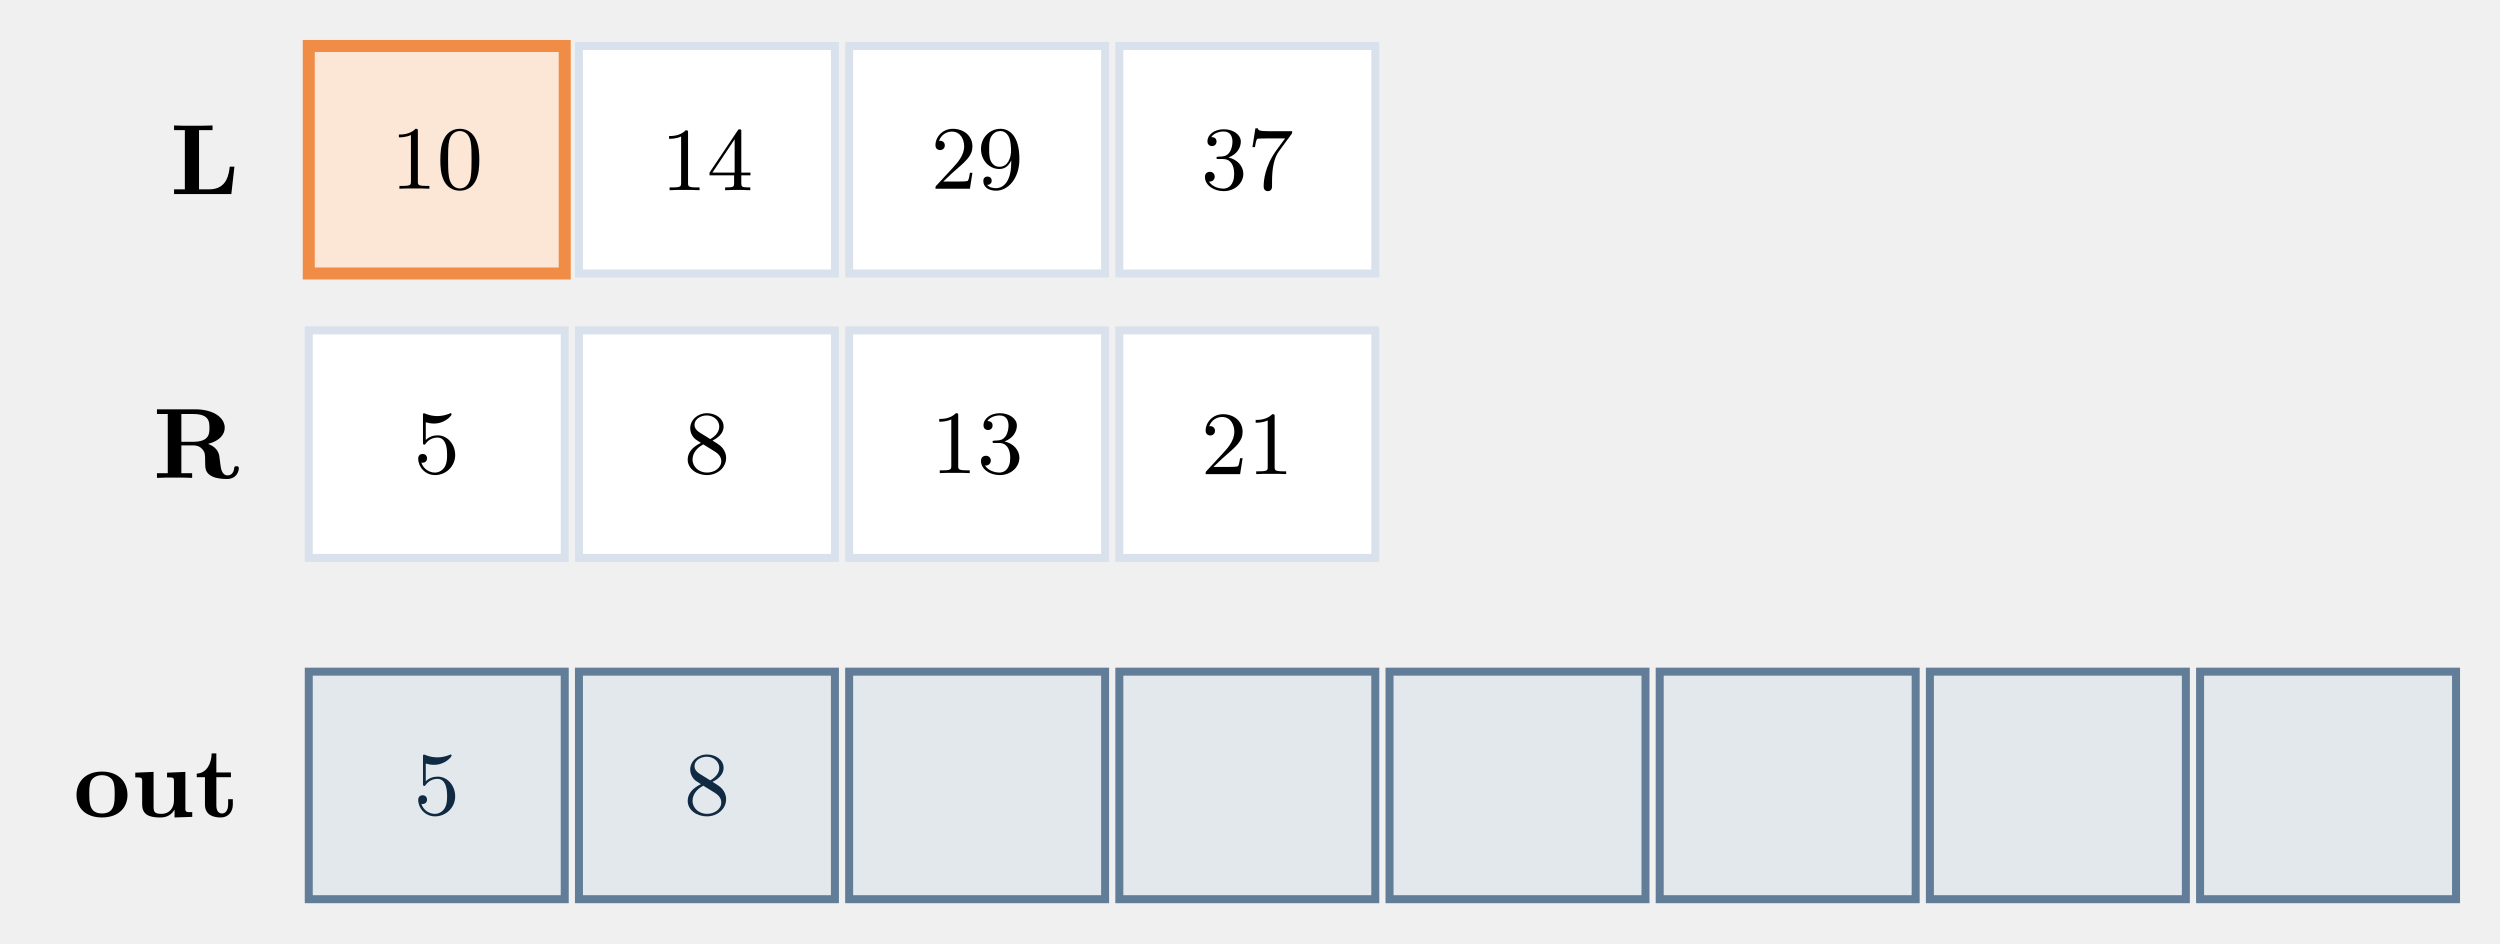
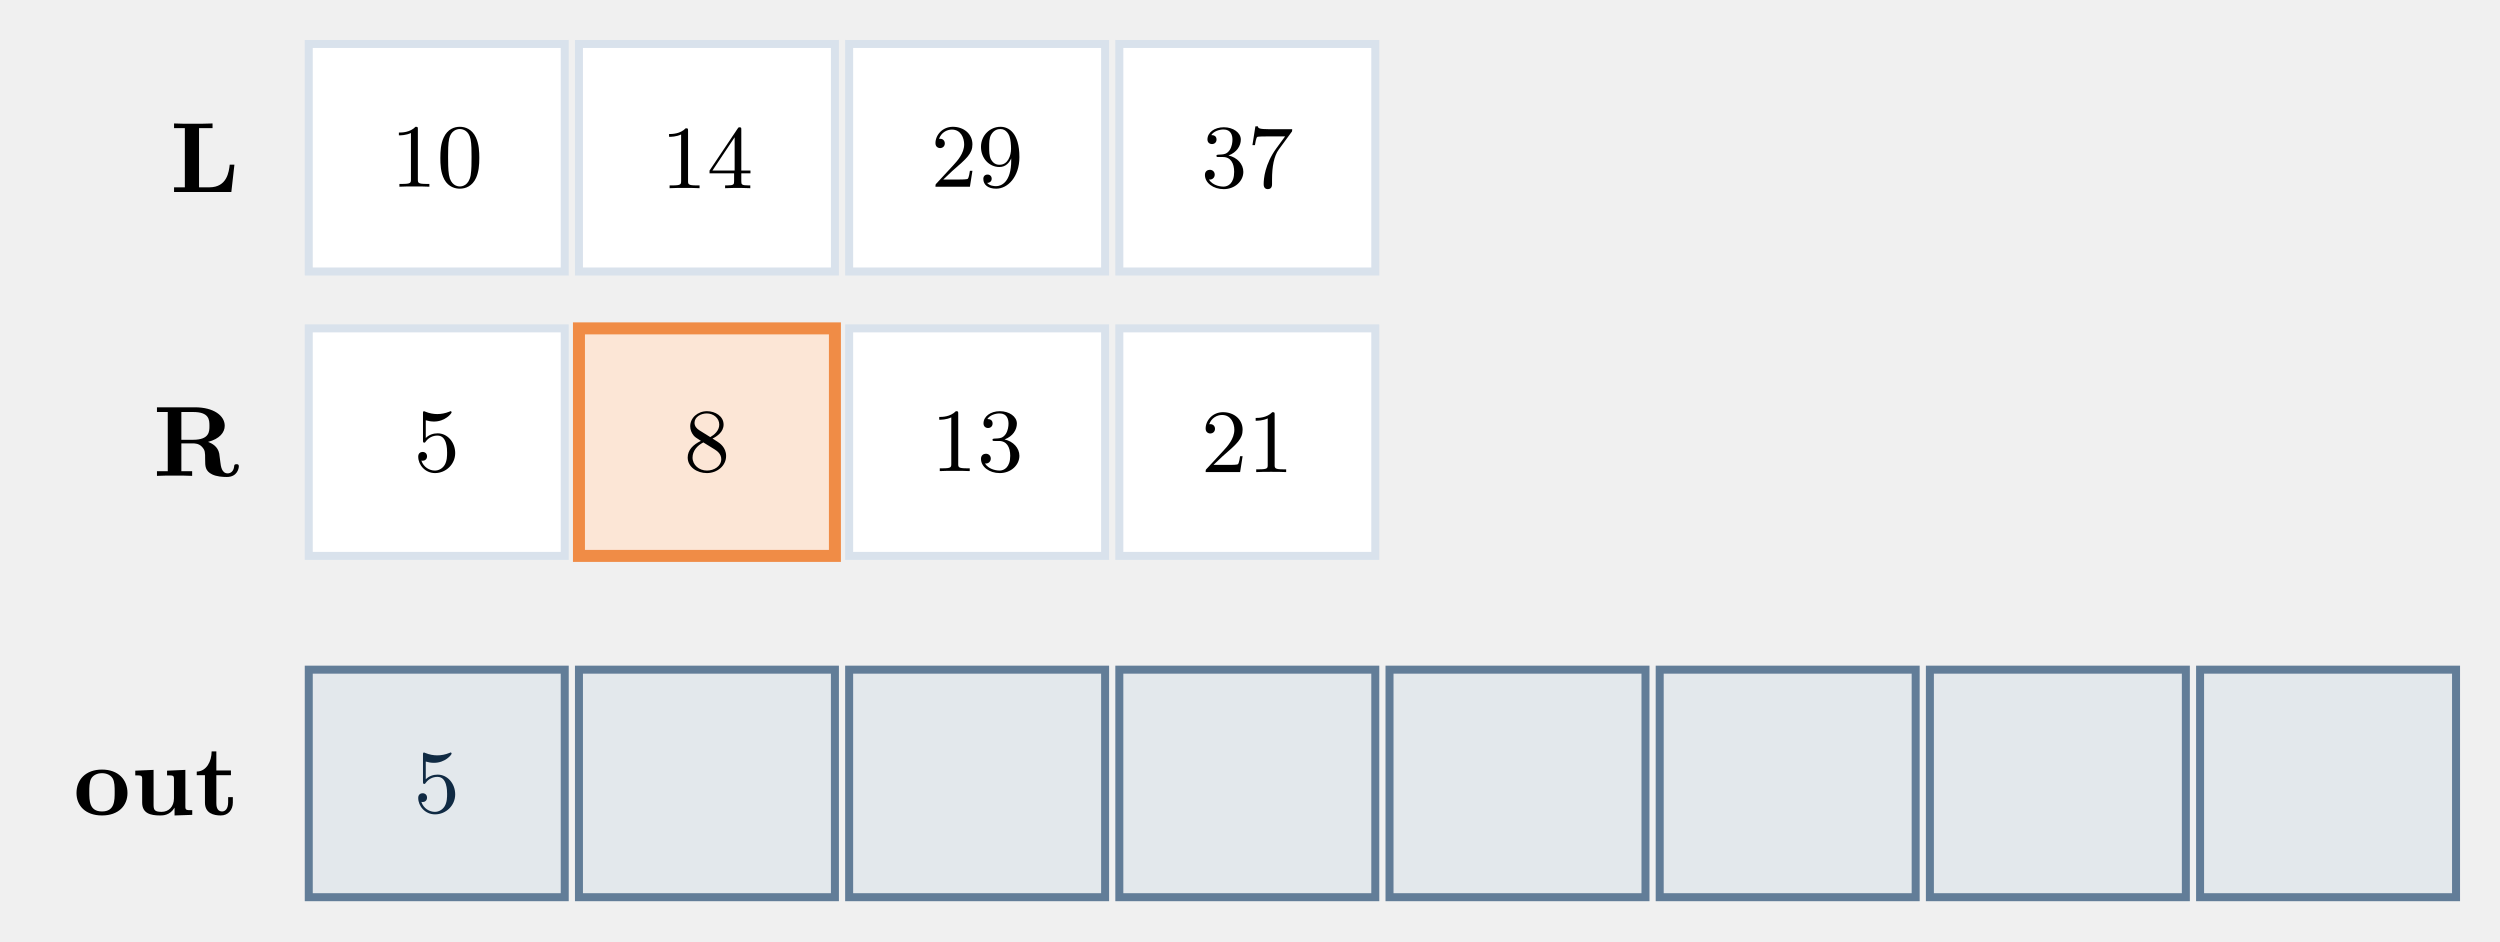
- <svg xmlns="http://www.w3.org/2000/svg" xmlns:xlink="http://www.w3.org/1999/xlink" version="1.1" width="249.174pt" height="94.006pt" viewBox="0 0 249.174 94.006">
+ <svg xmlns="http://www.w3.org/2000/svg" xmlns:xlink="http://www.w3.org/1999/xlink" version="1.1" width="249.174pt" height="93.806pt" viewBox="0 0 249.174 93.806">
  <defs>
    <path id="g1-51" d="M4.216-1.507C4.216-2.377 3.552-2.808 3.328-2.951C3.229-3.023 2.969-3.184 2.861-3.247C3.31-3.462 3.965-3.911 3.965-4.637C3.965-5.481 3.122-5.974 2.314-5.974C1.372-5.974 .637-5.301 .637-4.476C.637-4.135 .762-3.812 .978-3.552C1.13-3.382 1.184-3.346 1.704-3.014C.915-2.637 .386-2.09 .386-1.354C.386-.404 1.328 .197 2.296 .197C3.337 .197 4.216-.538 4.216-1.507ZM3.534-4.637C3.534-4.01 2.996-3.597 2.637-3.391L1.543-4.072C1.274-4.243 1.067-4.485 1.067-4.817C1.067-5.4 1.695-5.75 2.287-5.75C2.978-5.75 3.534-5.265 3.534-4.637ZM3.732-1.193C3.732-.484 3.014-.054 2.305-.054C1.525-.054 .87-.61 .87-1.354C.87-2 1.319-2.539 1.946-2.861L3.077-2.162C3.283-2.027 3.732-1.74 3.732-1.193Z" />
    <path id="g1-56" d="M4.144-1.794C4.144-2.879 3.373-3.767 2.395-3.767C1.964-3.767 1.525-3.624 1.211-3.301V-5.068C1.48-4.987 1.758-4.942 2.036-4.942C3.139-4.942 3.785-5.741 3.785-5.857C3.785-5.938 3.732-5.974 3.687-5.974C3.687-5.974 3.651-5.974 3.57-5.929C3.148-5.759 2.736-5.687 2.359-5.687C1.973-5.687 1.57-5.759 1.157-5.929C1.067-5.974 1.041-5.974 1.041-5.974C.933-5.974 .933-5.884 .933-5.732V-3.095C.933-2.933 .933-2.835 1.058-2.835C1.13-2.835 1.157-2.87 1.211-2.951C1.48-3.328 1.911-3.543 2.377-3.543C3.337-3.543 3.337-2.162 3.337-1.839C3.337-1.561 3.337-1.005 3.086-.601C2.843-.224 2.467-.054 2.117-.054C1.588-.054 .987-.386 .771-1.049C.771-1.049 .834-1.032 .897-1.032C1.076-1.032 1.337-1.148 1.337-1.471C1.337-1.749 1.139-1.911 .897-1.911C.709-1.911 .457-1.803 .457-1.444C.457-.628 1.139 .197 2.135 .197C3.22 .197 4.144-.682 4.144-1.794Z" />
    <path id="g1-57" d="M4.341-1.48V-1.758H3.427V-5.83C3.427-6.01 3.427-6.073 3.256-6.073C3.148-6.073 3.139-6.064 3.059-5.938L.26-1.758V-1.48H2.709V-.709C2.709-.377 2.682-.278 2.009-.278H1.812V0C2.377-.027 3.005-.027 3.068-.027C3.113-.027 3.758-.027 4.324 0V-.278H4.126C3.453-.278 3.427-.377 3.427-.709V-1.48H4.341ZM2.763-1.758H.547L2.763-5.077V-1.758Z" />
    <path id="g1-78" d="M4.216-2.951C4.216-5.382 3.139-5.974 2.332-5.974C1.301-5.974 .386-5.14 .386-3.965C.386-2.826 1.211-1.964 2.225-1.964C2.879-1.964 3.238-2.44 3.4-2.826V-2.628C3.4-.44 2.404-.054 1.893-.054C1.686-.054 1.229-.09 .996-.386H1.032C1.103-.368 1.453-.44 1.453-.798C1.453-1.032 1.292-1.211 1.041-1.211S.619-1.049 .619-.78C.619-.188 1.094 .197 1.902 .197C3.059 .197 4.216-.987 4.216-2.951ZM3.382-3.776C3.382-3.122 3.086-2.189 2.243-2.189C2.099-2.189 1.659-2.189 1.372-2.745C1.202-3.086 1.202-3.525 1.202-3.956S1.202-4.835 1.39-5.176C1.659-5.633 2.009-5.75 2.332-5.75C2.942-5.75 3.184-5.131 3.22-5.041C3.346-4.709 3.382-4.162 3.382-3.776Z" />
    <path id="g1-82" d="M3.875 0V-.278H3.588C2.754-.278 2.727-.386 2.727-.718V-5.732C2.727-5.956 2.718-5.974 2.494-5.974C1.938-5.4 1.112-5.4 .834-5.4V-5.122C1.005-5.122 1.552-5.122 2.036-5.355V-.718C2.036-.386 2.009-.278 1.175-.278H.888V0C1.211-.027 2.009-.027 2.377-.027S3.552-.027 3.875 0Z" />
    <path id="g1-100" d="M4.476-5.777H2.243C1.112-5.777 1.085-5.893 1.058-6.064H.807L.511-4.189H.762C.798-4.395 .87-4.898 .987-5.005C1.049-5.059 1.758-5.059 1.884-5.059H3.767L2.906-3.884C1.74-2.278 1.633-.816 1.633-.305C1.633-.206 1.633 .197 2.045 .197C2.467 .197 2.467-.197 2.467-.314V-.753C2.467-2.072 2.664-3.113 3.139-3.758L4.395-5.472C4.476-5.57 4.476-5.588 4.476-5.777Z" />
    <path id="g1-106" d="M4.216-1.525C4.216-2.305 3.597-2.969 2.736-3.157C3.57-3.471 3.965-4.126 3.965-4.745C3.965-5.436 3.202-5.974 2.269-5.974S.637-5.445 .637-4.763C.637-4.467 .834-4.297 1.094-4.297S1.543-4.485 1.543-4.745C1.543-5.059 1.328-5.194 1.023-5.194C1.256-5.57 1.803-5.75 2.243-5.75C2.987-5.75 3.131-5.158 3.131-4.736C3.131-4.467 3.077-4.037 2.852-3.696C2.574-3.292 2.26-3.274 2-3.256C1.776-3.238 1.758-3.238 1.686-3.238C1.606-3.229 1.534-3.22 1.534-3.122C1.534-3.005 1.606-3.005 1.758-3.005H2.18C2.96-3.005 3.301-2.377 3.301-1.525C3.301-.377 2.691-.054 2.234-.054C2.063-.054 1.193-.099 .789-.762C1.112-.718 1.363-.942 1.363-1.247C1.363-1.543 1.139-1.731 .879-1.731C.655-1.731 .386-1.597 .386-1.22C.386-.422 1.22 .197 2.26 .197C3.382 .197 4.216-.61 4.216-1.525Z" />
    <path id="g1-107" d="M4.144-1.588H3.893C3.875-1.471 3.803-.942 3.687-.798C3.633-.718 3.014-.718 2.835-.718H1.238L2.126-1.561C3.597-2.835 4.144-3.31 4.144-4.225C4.144-5.256 3.292-5.974 2.189-5.974C1.157-5.974 .457-5.158 .457-4.341C.457-3.893 .843-3.848 .924-3.848C1.121-3.848 1.39-3.992 1.39-4.315C1.39-4.584 1.202-4.781 .924-4.781C.879-4.781 .852-4.781 .816-4.772C1.032-5.409 1.606-5.696 2.09-5.696C3.005-5.696 3.319-4.844 3.319-4.225C3.319-3.31 2.628-2.565 2.198-2.099L.556-.323C.457-.224 .457-.206 .457 0H3.893L4.144-1.588Z" />
    <path id="g1-121" d="M4.243-2.87C4.243-3.471 4.216-4.243 3.902-4.916C3.507-5.759 2.826-5.974 2.305-5.974C1.767-5.974 1.085-5.759 .691-4.898C.404-4.279 .359-3.552 .359-2.87C.359-2.287 .377-1.417 .762-.709C1.184 .054 1.884 .197 2.296 .197C2.879 .197 3.543-.054 3.92-.879C4.189-1.48 4.243-2.153 4.243-2.87ZM3.471-2.978C3.471-2.422 3.471-1.668 3.382-1.139C3.193-.117 2.53-.027 2.305-.027C2.036-.027 1.39-.152 1.22-1.166C1.13-1.695 1.13-2.467 1.13-2.978C1.13-3.588 1.13-4.297 1.238-4.79C1.417-5.588 1.991-5.75 2.296-5.75C2.637-5.75 3.202-5.57 3.373-4.736C3.471-4.243 3.471-3.543 3.471-2.978Z" />
    <path id="g0-71" d="M6.404-2.729H5.936C5.856-2.042 5.687-.468 3.904-.468H2.878V-6.364H4.223V-6.833C3.785-6.803 2.699-6.803 2.211-6.803C1.773-6.803 .767-6.803 .388-6.833V-6.364H1.464V-.468H.388V0H6.096L6.404-2.729Z" />
    <path id="g0-81" d="M5.398-2.171C5.398-3.506 4.482-4.512 2.859-4.512C1.225-4.512 .319-3.496 .319-2.171C.319-.936 1.195 .06 2.859 .06C4.532 .06 5.398-.946 5.398-2.171ZM4.123-2.281C4.123-1.414 4.123-.339 2.859-.339S1.594-1.414 1.594-2.281C1.594-2.729 1.594-3.237 1.763-3.576C1.952-3.944 2.37-4.153 2.859-4.153C3.277-4.153 3.695-3.994 3.914-3.645C4.123-3.307 4.123-2.759 4.123-2.281Z" />
    <path id="g0-95" d="M8.546-.946C8.546-1.165 8.406-1.165 8.307-1.165C8.097-1.165 8.088-1.066 8.078-.936C8.028-.468 7.739-.249 7.44-.249C6.843-.249 6.753-.956 6.703-1.374C6.683-1.484 6.603-2.171 6.594-2.221C6.454-2.918 5.906-3.227 5.478-3.386C6.633-3.685 7.141-4.333 7.141-4.99C7.141-5.996 6.046-6.833 4.173-6.833H.388V-6.364H1.464V-.468H.388V0C.747-.03 1.723-.03 2.141-.03S3.536-.03 3.894 0V-.468H2.819V-3.237H3.984C4.123-3.237 4.562-3.237 4.87-2.898C5.189-2.55 5.189-2.361 5.189-1.633C5.189-.976 5.189-.488 5.886-.149C6.325 .07 6.942 .11 7.35 .11C8.416 .11 8.546-.787 8.546-.946ZM5.617-4.98C5.617-4.422 5.617-3.596 3.974-3.596H2.819V-6.364H3.994C5.598-6.364 5.617-5.588 5.617-4.98Z" />
    <path id="g0-105" d="M3.805-1.235V-1.763H3.337V-1.255C3.337-.578 3.018-.339 2.739-.339C2.161-.339 2.161-.976 2.161-1.205V-3.954H3.615V-4.422H2.161V-6.325H1.693C1.683-5.329 1.195-4.343 .209-4.313V-3.954H1.026V-1.225C1.026-.159 1.892 .06 2.6 .06C3.357 .06 3.805-.508 3.805-1.235Z" />
    <path id="g0-109" d="M6.125 0V-.468C5.508-.468 5.438-.468 5.438-.857V-4.482L3.615-4.402V-3.934C4.233-3.934 4.303-3.934 4.303-3.546V-1.643C4.303-.827 3.795-.299 3.068-.299C2.301-.299 2.271-.548 2.271-1.086V-4.482L.448-4.402V-3.934C1.066-3.934 1.135-3.934 1.135-3.546V-1.225C1.135-.159 1.942 .06 2.928 .06C3.187 .06 3.904 .06 4.362-.717V.06L6.125 0Z" />
  </defs>
  <g id="page1">
-     <g transform="matrix(1.000265 0 0 1.000265 -.000002 94.006)">
+     <g transform="matrix(1.000265 0 0 1.000265 -.000002 93.806)">
      <use x="16.955" y="-74.647" xlink:href="#g0-71" />
    </g>
-     <g transform="matrix(1.000265 0 0 1.000265 0 94.006)">
+     <g transform="matrix(1.000265 0 0 1.000265 0 93.806)">
      <use x="15.252" y="-46.363" xlink:href="#g0-95" />
    </g>
-     <g transform="matrix(1.000265 0 0 1.000265 0 94.00599)">
+     <g transform="matrix(1.000265 0 0 1.000265 0 93.80599)">
      <use x="7.304" y="-12.586" xlink:href="#g0-81" />
      <use x="13.031" y="-12.586" xlink:href="#g0-109" />
      <use x="19.396" y="-12.586" xlink:href="#g0-105" />
    </g>
-     <path d="M30.775 27.26H56.287V4.582H30.775Z" fill="#fff" />
-     <path d="M30.775 27.26H56.287V4.582H30.775Z" stroke="#d9e2ec" fill="none" stroke-width=".797" stroke-miterlimit="10" />
-     <g transform="matrix(.999596 0 0 .999596 -.000004 94.006)">
+     <path d="M30.775 27.06H56.287V4.382H30.775Z" fill="#fff" />
+     <path d="M30.775 27.06H56.287V4.382H30.775Z" stroke="#d9e2ec" fill="none" stroke-width=".797" stroke-miterlimit="10" />
+     <g transform="matrix(.999596 0 0 .999596 -.000004 93.806)">
      <use x="38.938" y="-75.227" xlink:href="#g1-82" />
      <use x="43.548" y="-75.227" xlink:href="#g1-121" />
    </g>
-     <path d="M57.704 27.26H83.216V4.582H57.704Z" fill="#fff" />
-     <path d="M57.704 27.26H83.216V4.582H57.704Z" stroke="#d9e2ec" fill="none" stroke-width=".797" stroke-miterlimit="10" />
-     <g transform="matrix(.999596 0 0 .999596 0 94.006)">
+     <path d="M57.704 27.06H83.216V4.382H57.704Z" fill="#fff" />
+     <path d="M57.704 27.06H83.216V4.382H57.704Z" stroke="#d9e2ec" fill="none" stroke-width=".797" stroke-miterlimit="10" />
+     <g transform="matrix(.999596 0 0 .999596 0 93.806)">
      <use x="65.878" y="-75.079" xlink:href="#g1-82" />
      <use x="70.488" y="-75.079" xlink:href="#g1-57" />
    </g>
-     <path d="M84.634 27.26H110.146V4.582H84.634Z" fill="#fff" />
-     <path d="M84.634 27.26H110.146V4.582H84.634Z" stroke="#d9e2ec" fill="none" stroke-width=".797" stroke-miterlimit="10" />
-     <g transform="matrix(.999596 0 0 .999596 0 94.006)">
+     <path d="M84.634 27.06H110.146V4.382H84.634Z" fill="#fff" />
+     <path d="M84.634 27.06H110.146V4.382H84.634Z" stroke="#d9e2ec" fill="none" stroke-width=".797" stroke-miterlimit="10" />
+     <g transform="matrix(.999596 0 0 .999596 0 93.806)">
      <use x="92.817" y="-75.227" xlink:href="#g1-107" />
      <use x="97.428" y="-75.227" xlink:href="#g1-78" />
    </g>
-     <path d="M111.563 27.26H137.075V4.582H111.563Z" fill="#fff" />
-     <path d="M111.563 27.26H137.075V4.582H111.563Z" stroke="#d9e2ec" fill="none" stroke-width=".797" stroke-miterlimit="10" />
-     <g transform="matrix(.999596 0 0 .999596 0 94.006)">
+     <path d="M111.563 27.06H137.075V4.382H111.563Z" fill="#fff" />
+     <path d="M111.563 27.06H137.075V4.382H111.563Z" stroke="#d9e2ec" fill="none" stroke-width=".797" stroke-miterlimit="10" />
+     <g transform="matrix(.999596 0 0 .999596 0 93.806)">
      <use x="119.757" y="-75.182" xlink:href="#g1-106" />
      <use x="124.368" y="-75.182" xlink:href="#g1-100" />
    </g>
-     <path d="M30.775 55.607H56.287V32.929H30.775Z" fill="#fff" />
-     <path d="M30.775 55.607H56.287V32.929H30.775Z" stroke="#d9e2ec" fill="none" stroke-width=".797" stroke-miterlimit="10" />
-     <g transform="matrix(.999596 0 0 .999596 -.000004 94.006)">
+     <path d="M30.775 55.407H56.287V32.729H30.775Z" fill="#fff" />
+     <path d="M30.775 55.407H56.287V32.729H30.775Z" stroke="#d9e2ec" fill="none" stroke-width=".797" stroke-miterlimit="10" />
+     <g transform="matrix(.999596 0 0 .999596 -.000004 93.806)">
      <use x="41.243" y="-46.87" xlink:href="#g1-56" />
    </g>
-     <path d="M57.704 55.607H83.216V32.929H57.704Z" fill="#fff" />
-     <path d="M57.704 55.607H83.216V32.929H57.704Z" stroke="#d9e2ec" fill="none" stroke-width=".797" stroke-miterlimit="10" />
-     <g transform="matrix(.999596 0 0 .999596 0 94.006)">
+     <path d="M57.704 55.407H83.216V32.729H57.704Z" fill="#fff" />
+     <path d="M57.704 55.407H83.216V32.729H57.704Z" stroke="#d9e2ec" fill="none" stroke-width=".797" stroke-miterlimit="10" />
+     <g transform="matrix(.999596 0 0 .999596 0 93.806)">
      <use x="68.184" y="-46.87" xlink:href="#g1-51" />
    </g>
-     <path d="M84.634 55.607H110.146V32.929H84.634Z" fill="#fff" />
-     <path d="M84.634 55.607H110.146V32.929H84.634Z" stroke="#d9e2ec" fill="none" stroke-width=".797" stroke-miterlimit="10" />
-     <g transform="matrix(.999596 0 0 .999596 0 94.006)">
+     <path d="M84.634 55.407H110.146V32.729H84.634Z" fill="#fff" />
+     <path d="M84.634 55.407H110.146V32.729H84.634Z" stroke="#d9e2ec" fill="none" stroke-width=".797" stroke-miterlimit="10" />
+     <g transform="matrix(.999596 0 0 .999596 0 93.806)">
      <use x="92.817" y="-46.87" xlink:href="#g1-82" />
      <use x="97.428" y="-46.87" xlink:href="#g1-106" />
    </g>
-     <path d="M111.563 55.607H137.075V32.929H111.563Z" fill="#fff" />
-     <path d="M111.563 55.607H137.075V32.929H111.563Z" stroke="#d9e2ec" fill="none" stroke-width=".797" stroke-miterlimit="10" />
-     <g transform="matrix(.999596 0 0 .999596 0 94.006)">
+     <path d="M111.563 55.407H137.075V32.729H111.563Z" fill="#fff" />
+     <path d="M111.563 55.407H137.075V32.729H111.563Z" stroke="#d9e2ec" fill="none" stroke-width=".797" stroke-miterlimit="10" />
+     <g transform="matrix(.999596 0 0 .999596 0 93.806)">
      <use x="119.757" y="-46.771" xlink:href="#g1-107" />
      <use x="124.368" y="-46.771" xlink:href="#g1-82" />
    </g>
-     <path d="M30.775 27.26H56.287V4.582H30.775Z" fill="#fce6d6" />
-     <path d="M30.775 27.26H56.287V4.582H30.775Z" stroke="#f08c46" fill="none" stroke-width="1.196" stroke-miterlimit="10" />
-     <g transform="matrix(.999596 0 0 .999596 -.000004 94.006)">
-       <use x="38.938" y="-75.227" xlink:href="#g1-82" />
-       <use x="43.548" y="-75.227" xlink:href="#g1-121" />
+     <path d="M57.704 55.407H83.216V32.729H57.704Z" fill="#fce6d6" />
+     <path d="M57.704 55.407H83.216V32.729H57.704Z" stroke="#f08c46" fill="none" stroke-width="1.196" stroke-miterlimit="10" />
+     <g transform="matrix(.999596 0 0 .999596 0 93.806)">
+       <use x="68.184" y="-46.87" xlink:href="#g1-51" />
    </g>
-     <path d="M30.775 89.623H56.287V66.945H30.775Z" fill="#e3e8ec" />
-     <path d="M30.775 89.623H56.287V66.945H30.775Z" stroke="#627d98" fill="none" stroke-width=".797" stroke-miterlimit="10" />
-     <g fill="#102a43" transform="matrix(.999596 0 0 .999596 -.000004 94.006)">
+     <path d="M30.775 89.423H56.287V66.745H30.775Z" fill="#e3e8ec" />
+     <path d="M30.775 89.423H56.287V66.745H30.775Z" stroke="#627d98" fill="none" stroke-width=".797" stroke-miterlimit="10" />
+     <g fill="#102a43" transform="matrix(.999596 0 0 .999596 -.000004 93.806)">
      <use x="41.243" y="-12.84" xlink:href="#g1-56" />
    </g>
-     <path d="M57.704 89.623H83.216V66.945H57.704Z" fill="#e3e8ec" />
-     <path d="M57.704 89.623H83.216V66.945H57.704Z" stroke="#627d98" fill="none" stroke-width=".797" stroke-miterlimit="10" />
-     <g fill="#102a43" transform="matrix(.999596 0 0 .999596 0 94.006)">
-       <use x="68.184" y="-12.84" xlink:href="#g1-51" />
-     </g>
-     <path d="M84.634 89.623H110.146V66.945H84.634Z" fill="#e3e8ec" />
-     <path d="M84.634 89.623H110.146V66.945H84.634Z" stroke="#627d98" fill="none" stroke-width=".797" stroke-miterlimit="10" />
-     <path d="M111.563 89.623H137.075V66.945H111.563Z" fill="#e3e8ec" />
-     <path d="M111.563 89.623H137.075V66.945H111.563Z" stroke="#627d98" fill="none" stroke-width=".797" stroke-miterlimit="10" />
-     <path d="M138.493 89.623H164.005V66.945H138.493Z" fill="#e3e8ec" />
-     <path d="M138.493 89.623H164.005V66.945H138.493Z" stroke="#627d98" fill="none" stroke-width=".797" stroke-miterlimit="10" />
-     <path d="M165.422 89.623H190.934V66.945H165.422Z" fill="#e3e8ec" />
-     <path d="M165.422 89.623H190.934V66.945H165.422Z" stroke="#627d98" fill="none" stroke-width=".797" stroke-miterlimit="10" />
-     <path d="M192.351 89.623H217.863V66.945H192.351Z" fill="#e3e8ec" />
-     <path d="M192.351 89.623H217.863V66.945H192.351Z" stroke="#627d98" fill="none" stroke-width=".797" stroke-miterlimit="10" />
-     <path d="M219.281 89.623H244.793V66.945H219.281Z" fill="#e3e8ec" />
-     <path d="M219.281 89.623H244.793V66.945H219.281Z" stroke="#627d98" fill="none" stroke-width=".797" stroke-miterlimit="10" />
+     <path d="M57.704 89.423H83.216V66.745H57.704Z" fill="#e3e8ec" />
+     <path d="M57.704 89.423H83.216V66.745H57.704Z" stroke="#627d98" fill="none" stroke-width=".797" stroke-miterlimit="10" />
+     <path d="M84.634 89.423H110.146V66.745H84.634Z" fill="#e3e8ec" />
+     <path d="M84.634 89.423H110.146V66.745H84.634Z" stroke="#627d98" fill="none" stroke-width=".797" stroke-miterlimit="10" />
+     <path d="M111.563 89.423H137.075V66.745H111.563Z" fill="#e3e8ec" />
+     <path d="M111.563 89.423H137.075V66.745H111.563Z" stroke="#627d98" fill="none" stroke-width=".797" stroke-miterlimit="10" />
+     <path d="M138.493 89.423H164.005V66.745H138.493Z" fill="#e3e8ec" />
+     <path d="M138.493 89.423H164.005V66.745H138.493Z" stroke="#627d98" fill="none" stroke-width=".797" stroke-miterlimit="10" />
+     <path d="M165.422 89.423H190.934V66.745H165.422Z" fill="#e3e8ec" />
+     <path d="M165.422 89.423H190.934V66.745H165.422Z" stroke="#627d98" fill="none" stroke-width=".797" stroke-miterlimit="10" />
+     <path d="M192.351 89.423H217.863V66.745H192.351Z" fill="#e3e8ec" />
+     <path d="M192.351 89.423H217.863V66.745H192.351Z" stroke="#627d98" fill="none" stroke-width=".797" stroke-miterlimit="10" />
+     <path d="M219.281 89.423H244.793V66.745H219.281Z" fill="#e3e8ec" />
+     <path d="M219.281 89.423H244.793V66.745H219.281Z" stroke="#627d98" fill="none" stroke-width=".797" stroke-miterlimit="10" />
  </g>
</svg>
